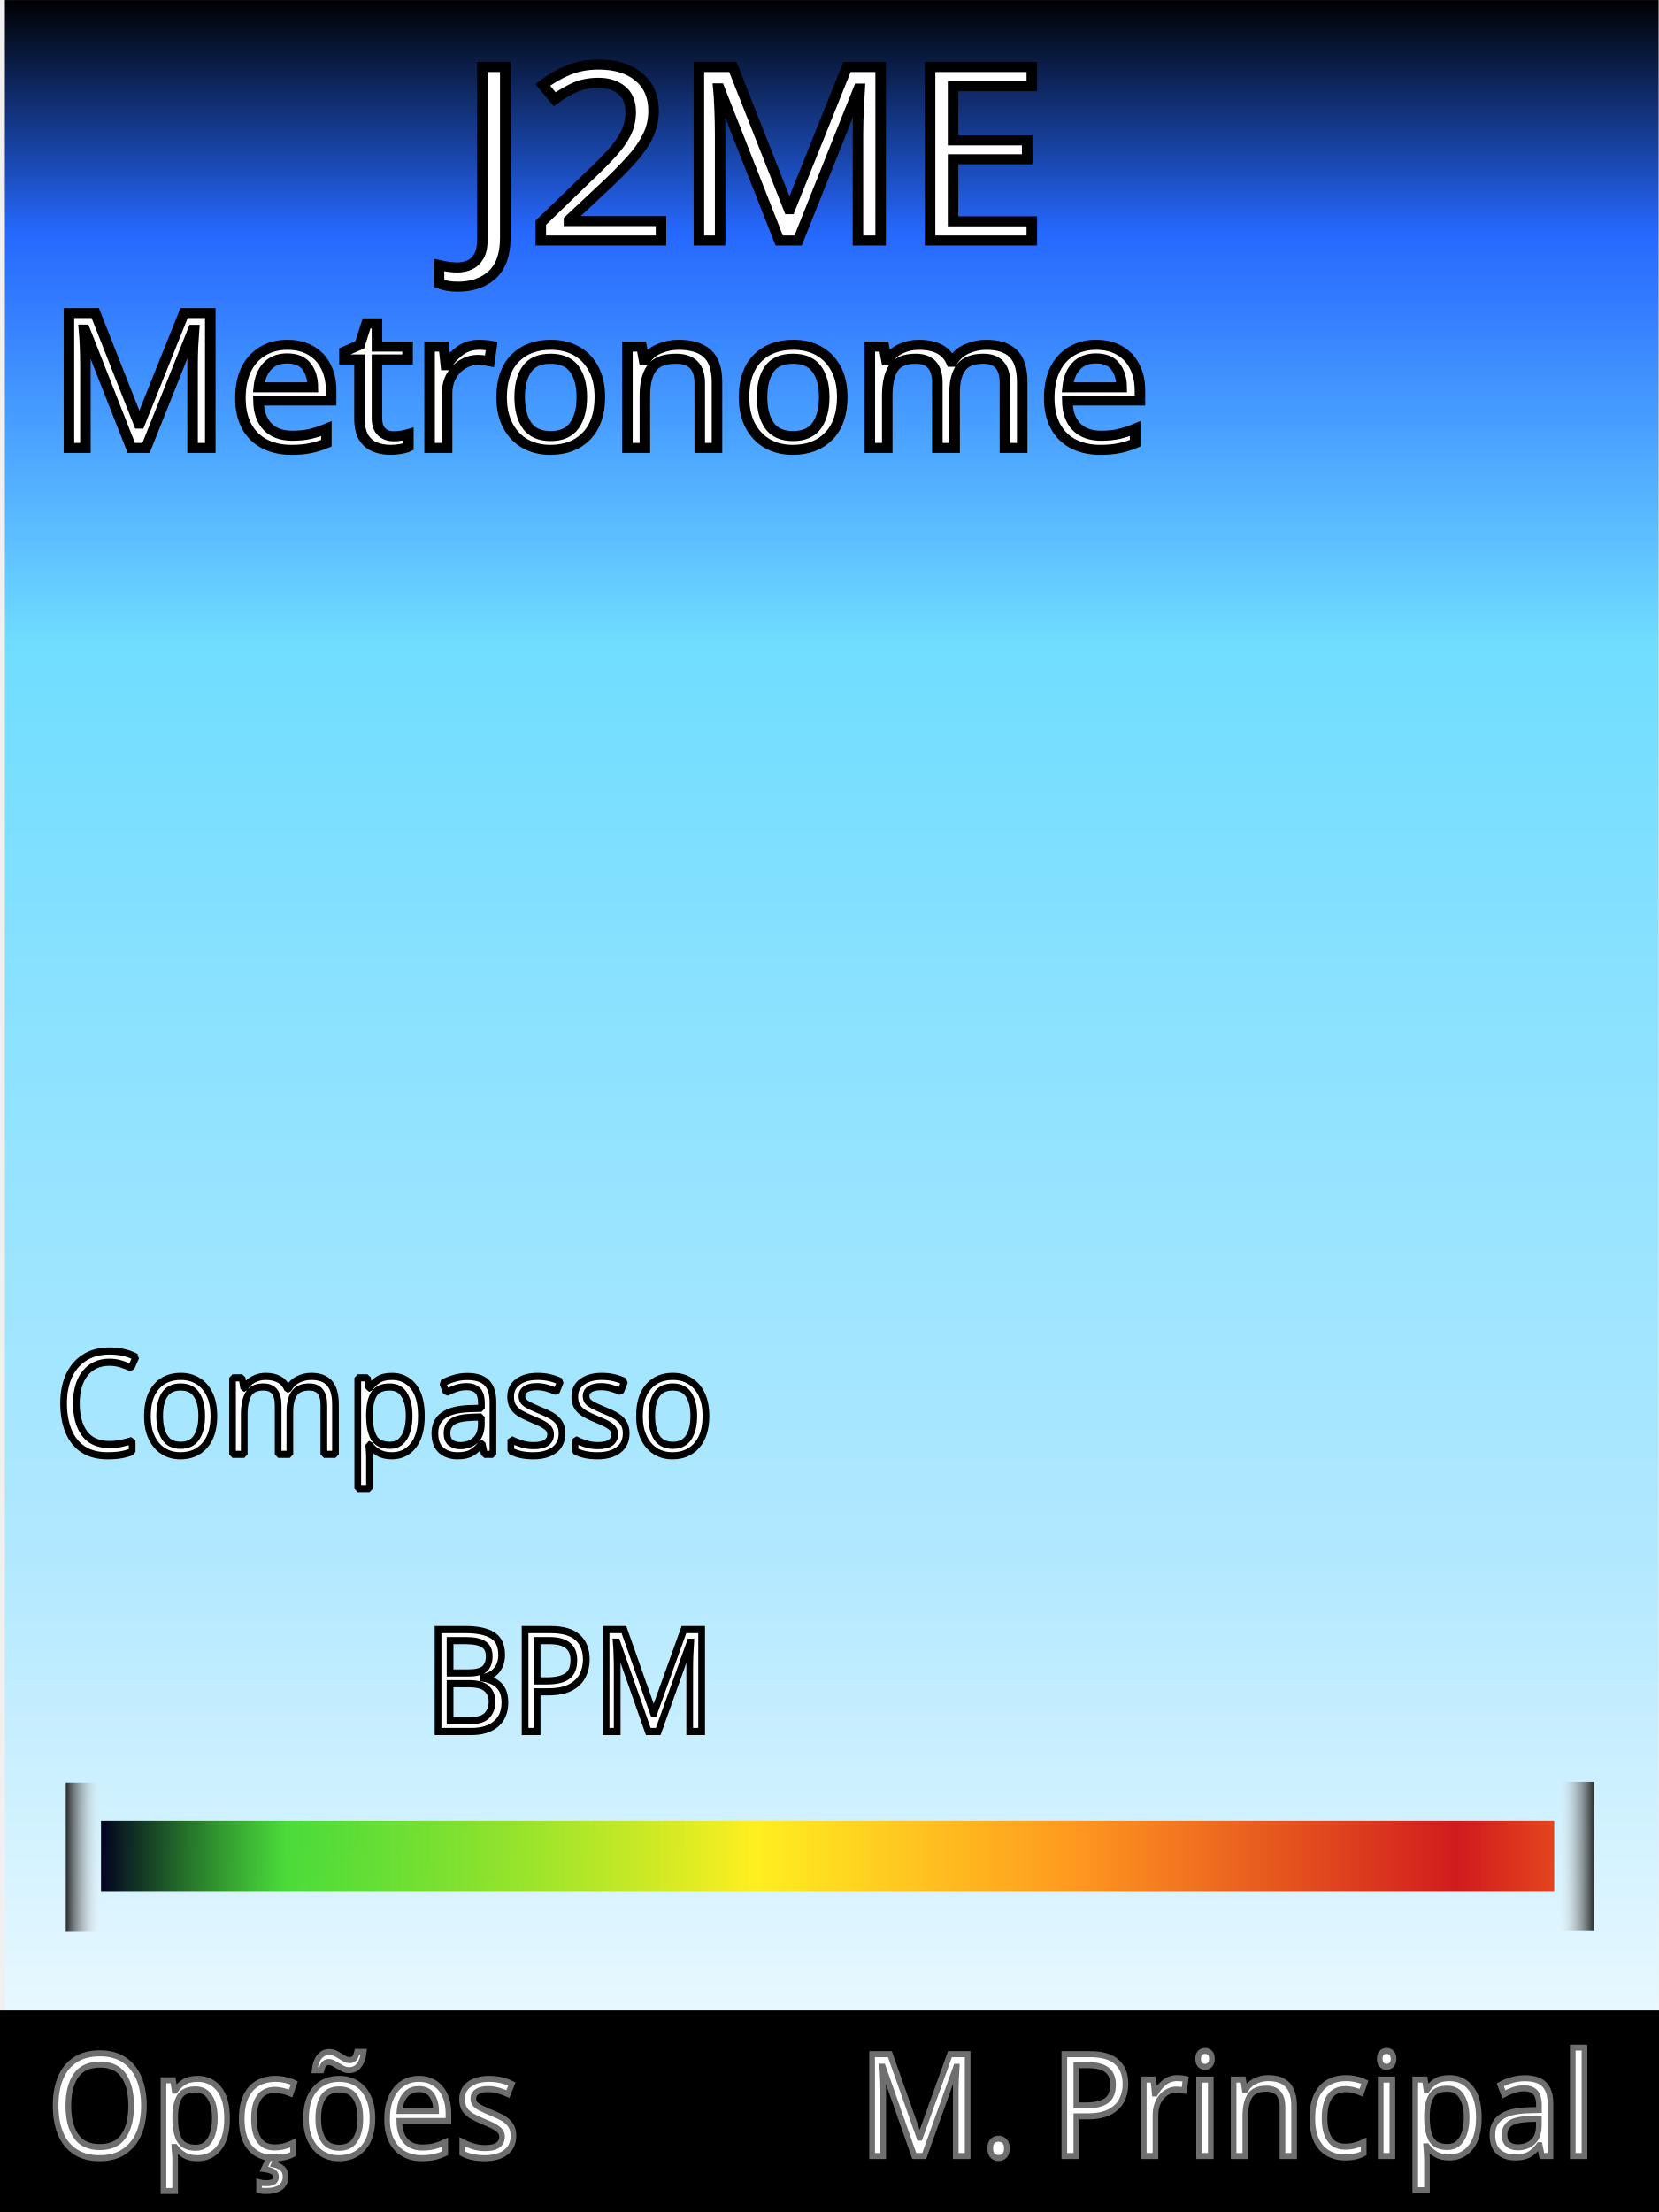
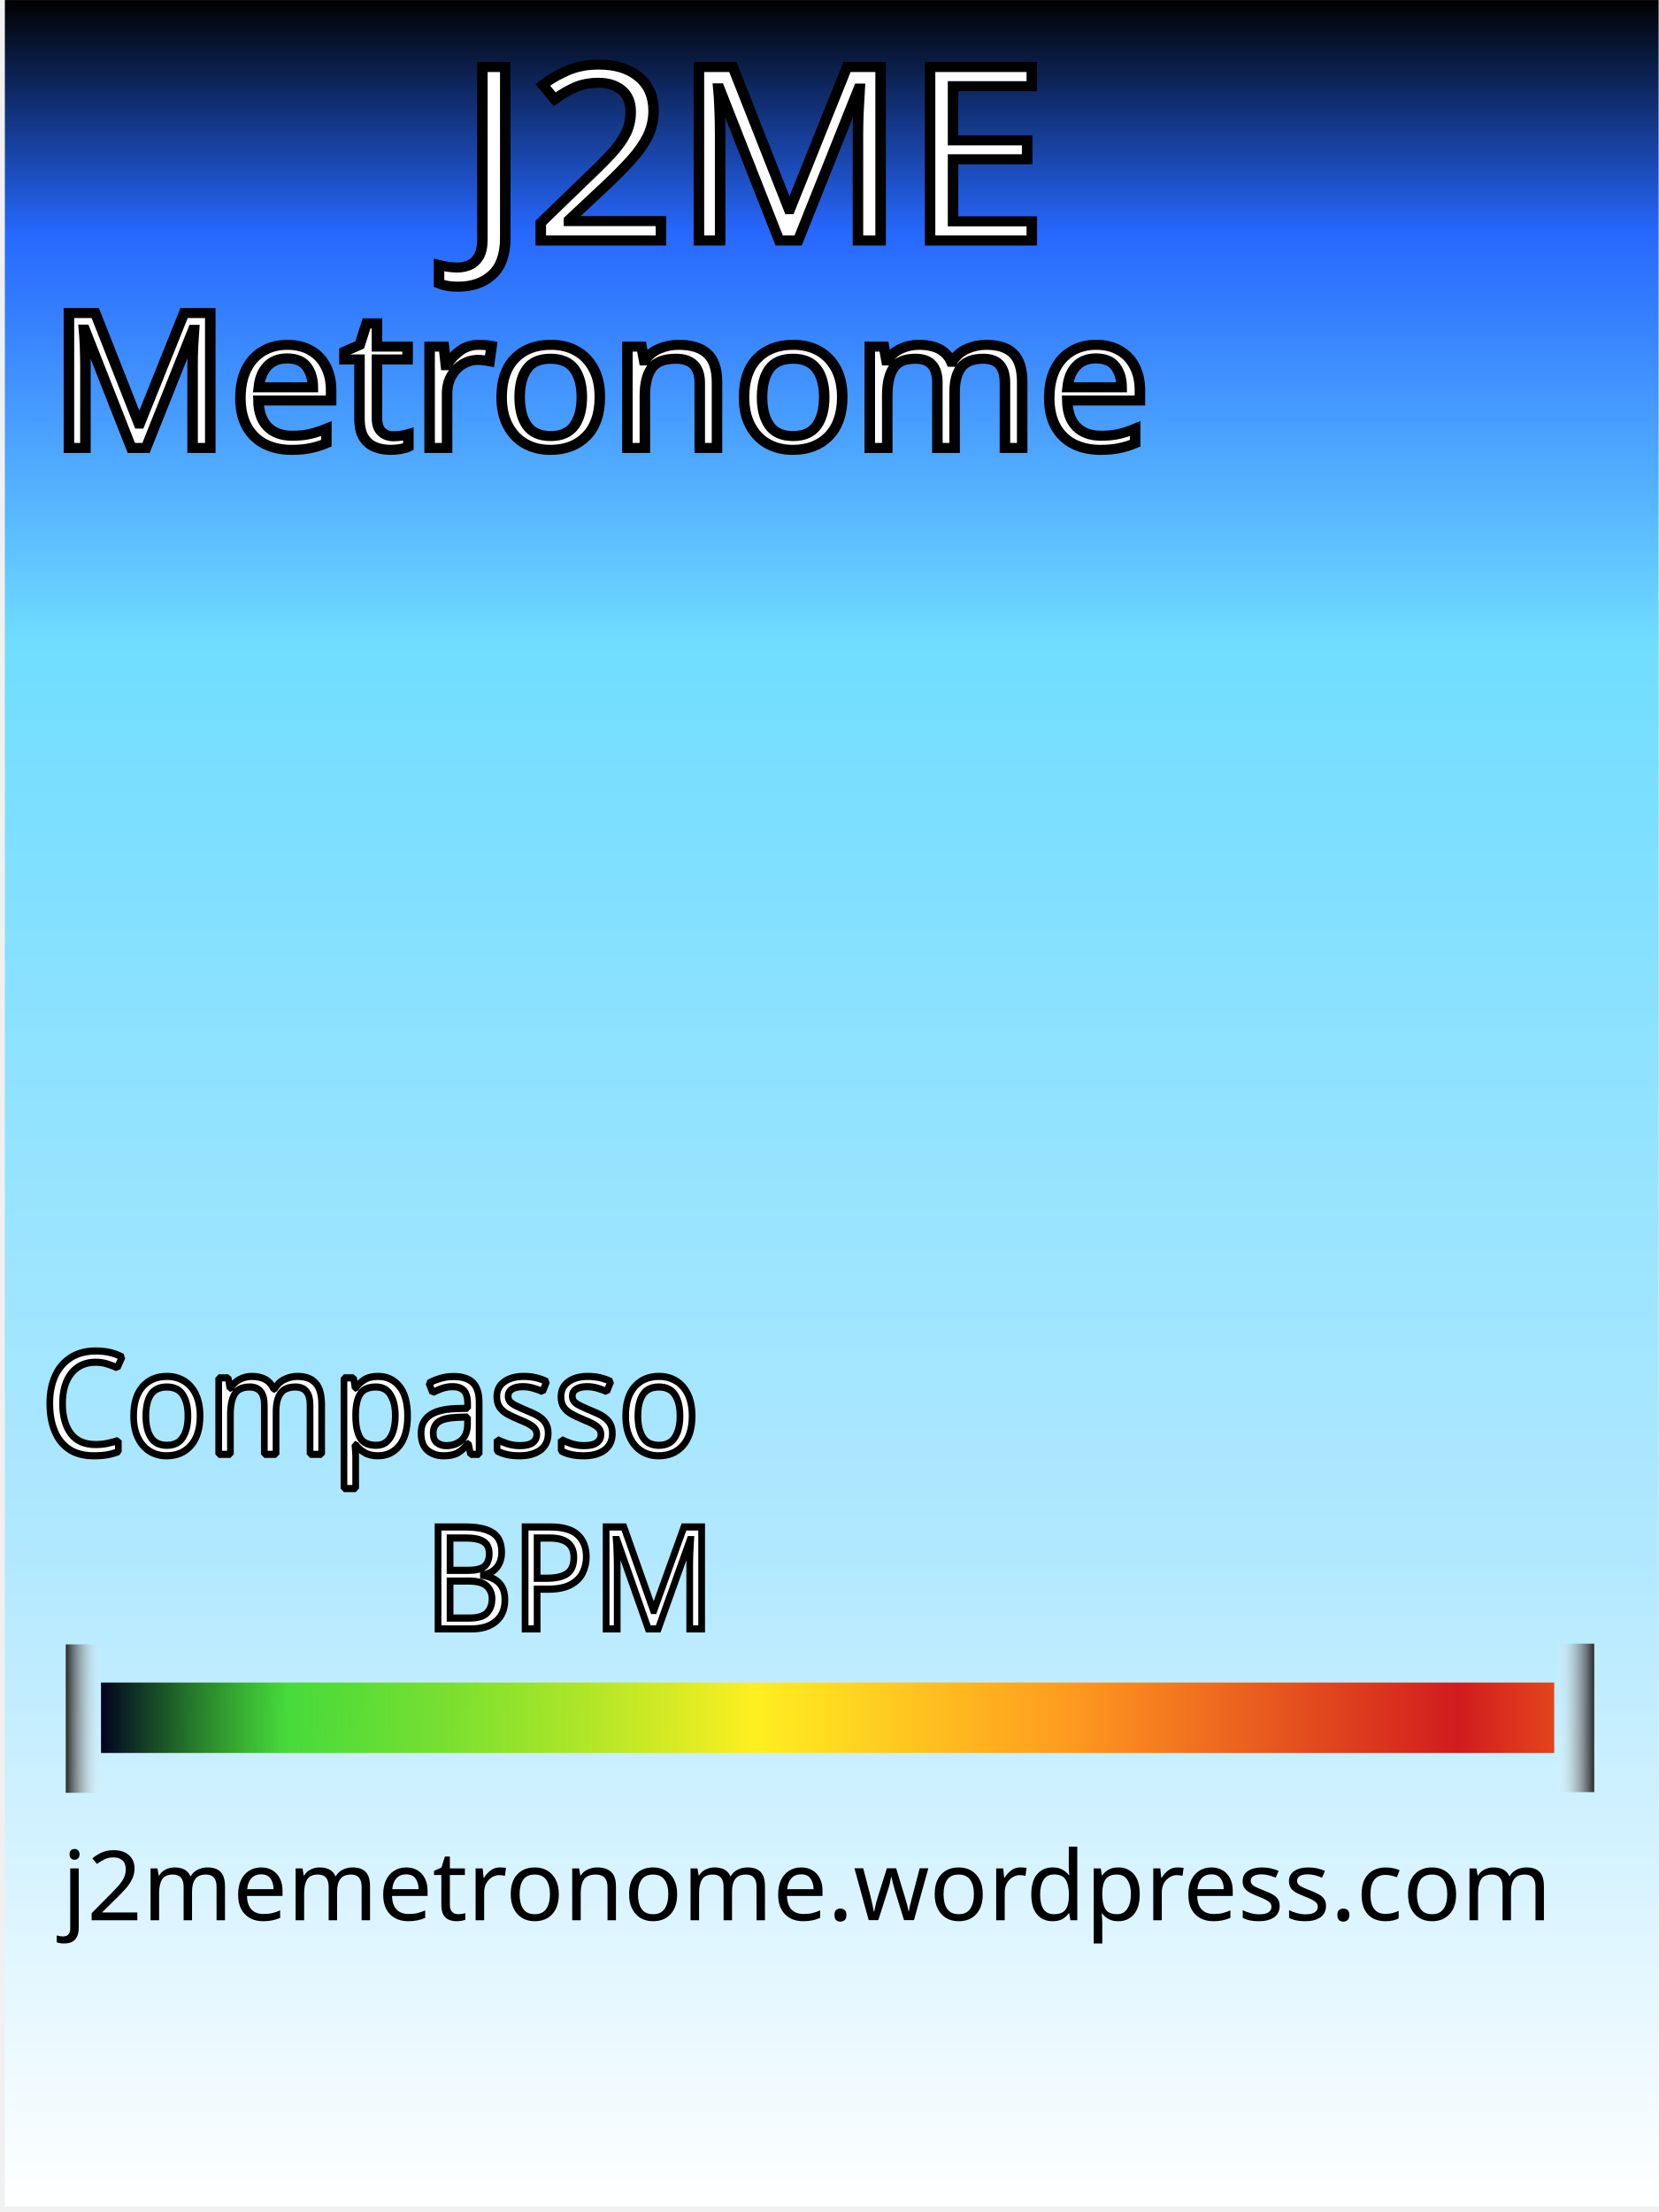
<svg xmlns="http://www.w3.org/2000/svg" xmlns:xlink="http://www.w3.org/1999/xlink" width="240" height="320" id="svg2" version="1.1">
  <defs id="defs4">
    <linearGradient id="linearGradient3754">
      <stop style="stop-color:#272929;stop-opacity:1;" offset="0" id="stop3756" />
      <stop style="stop-color:#ffffff;stop-opacity:0;" offset="1" id="stop3758" />
    </linearGradient>
    <linearGradient id="linearGradient3734">
      <stop style="stop-color:#020020;stop-opacity:1;" offset="0" id="stop3736" />
      <stop id="stop3744" offset="0.116" style="stop-color:#21d400;stop-opacity:0.768;" />
      <stop id="stop3742" offset="0.407" style="stop-color:#ffef20;stop-opacity:1;" />
      <stop style="stop-color:#ff991f;stop-opacity:1;" offset="0.604" id="stop3748" />
      <stop id="stop3750" offset="0.843" style="stop-color:#d11b1e;stop-opacity:1;" />
      <stop style="stop-color:#ff841e;stop-opacity:1;" offset="0.993" id="stop3746" />
      <stop style="stop-color:#ff5405;stop-opacity:1;" offset="1" id="stop3738" />
    </linearGradient>
    <linearGradient id="linearGradient3606">
      <stop style="stop-color:#000000;stop-opacity:1" offset="0" id="stop3608" />
      <stop id="stop3618" offset="0.106" style="stop-color:#2668ff;stop-opacity:1;" />
      <stop id="stop3616" offset="0.292" style="stop-color:#70ddff;stop-opacity:1" />
      <stop id="stop3614" offset="0.703" style="stop-color:#b1e8ff;stop-opacity:1" />
      <stop style="stop-color:#ffffff;stop-opacity:1" offset="1" id="stop3610" />
    </linearGradient>
    <linearGradient xlink:href="#linearGradient3606" id="linearGradient3612" x1="378.571" y1="0.434" x2="378.571" y2="1061.434" gradientUnits="userSpaceOnUse" gradientTransform="matrix(0.3183856,0,0,0.3011372,-668.2083,740.6589)" />
-     <linearGradient xlink:href="#linearGradient3734" id="linearGradient3740" x1="11.686" y1="185.357" x2="181.529" y2="185.357" gradientUnits="userSpaceOnUse" gradientTransform="matrix(1.372148,0,0,1.584831,-1.562651,-125.2585)" />
-     <linearGradient xlink:href="#linearGradient3754" id="linearGradient3764" x1="6.945" y1="185.15" x2="10.859" y2="185.15" gradientUnits="userSpaceOnUse" gradientTransform="matrix(1.364198,0,0,1.453603,0.04140553,-100.5127)" />
+     <linearGradient xlink:href="#linearGradient3734" id="linearGradient3740" x1="11.686" y1="185.357" x2="181.529" y2="185.357" gradientUnits="userSpaceOnUse" gradientTransform="matrix(1.372148,0,0,1.584831,-1.562651,-145.2586)" />
+     <linearGradient xlink:href="#linearGradient3754" id="linearGradient3764" x1="6.945" y1="185.15" x2="10.859" y2="185.15" gradientUnits="userSpaceOnUse" gradientTransform="matrix(1.364198,0,0,1.453603,0.04140553,-120.5127)" />
    <linearGradient xlink:href="#linearGradient3754-2" id="linearGradient3764-1" x1="6.945" y1="185.15" x2="10.859" y2="185.15" gradientUnits="userSpaceOnUse" />
    <linearGradient id="linearGradient3754-2">
      <stop style="stop-color:#272929;stop-opacity:1;" offset="0" id="stop3756-6" />
      <stop style="stop-color:#ffffff;stop-opacity:0;" offset="1" id="stop3758-0" />
    </linearGradient>
-     <linearGradient gradientTransform="matrix(1.405234,0,0,1.453603,-240.386,-100.6132)" y2="185.15" x2="10.859" y1="185.15" x1="6.945" gradientUnits="userSpaceOnUse" id="linearGradient3783" xlink:href="#linearGradient3754-2" />
+     <linearGradient gradientTransform="matrix(1.405234,0,0,1.453603,-240.386,-120.6132)" y2="185.15" x2="10.859" y1="185.15" x1="6.945" gradientUnits="userSpaceOnUse" id="linearGradient3783" xlink:href="#linearGradient3754-2" />
  </defs>
  <g id="layer1" transform="translate(668,-740.9336)" style="display:inline">
    <rect style="fill:url(#linearGradient3612);fill-opacity:1;fill-rule:evenodd;stroke:none" id="rect2816" width="239.244" height="319.206" x="-667.299" y="740.94" />
-     <rect style="fill:#000000;fill-opacity:1;stroke:none" id="rect3634" width="240.683" height="29.176" x="-668.056" y="1031.764" />
-     <text xml:space="preserve" style="font-size:20px;font-style:normal;font-variant:normal;font-weight:normal;font-stretch:normal;fill:#000000;fill-opacity:1;stroke:#6e6e6e;stroke-width:0.845;stroke-miterlimit:4;stroke-opacity:1;stroke-dasharray:none;font-family:Arial Rounded MT Bold;-inkscape-font-specification:'Arial Rounded MT Bold,'" x="-682.458" y="1020.05" id="text3644" transform="scale(0.968759,1.032248)">
-       <tspan id="tspan3646" x="-682.458" y="1020.05" style="font-size:20px;font-style:normal;font-variant:normal;font-weight:normal;font-stretch:normal;fill:#ffffff;fill-opacity:1;stroke:#6e6e6e;stroke-width:0.845;stroke-miterlimit:4;stroke-opacity:1;stroke-dasharray:none;font-family:Arial Rounded MT Bold;-inkscape-font-specification:'Arial Rounded MT Bold,'">Opções</tspan>
-       <tspan x="-682.458" y="1045.05" style="font-size:20px;font-style:normal;font-variant:normal;font-weight:normal;font-stretch:normal;fill:#ffffff;fill-opacity:1;stroke:#6e6e6e;stroke-width:0.845;stroke-miterlimit:4;stroke-opacity:1;stroke-dasharray:none;font-family:Arial Rounded MT Bold;-inkscape-font-specification:'Arial Rounded MT Bold,'" id="tspan3883" />
+     <text xml:space="preserve" style="font-size:20px;font-style:normal;font-weight:normal;fill:#000000;fill-opacity:1;stroke:#ffffff;stroke-width:1;stroke-linecap:butt;stroke-linejoin:miter;stroke-miterlimit:0.1;stroke-opacity:1;stroke-dasharray:none;font-family:Bitstream Vera Sans" x="-683.325" y="921.608" id="text3673" transform="scale(0.968759,1.032248)">
+       <tspan id="tspan3675" x="-683.325" y="921.608" style="font-size:20px;fill:#ffffff;stroke:#000000;stroke-width:1;stroke-linecap:butt;stroke-linejoin:miter;stroke-miterlimit:0.1;stroke-opacity:1;stroke-dasharray:none;font-family:Arial Rounded MT Bold;-inkscape-font-specification:Arial Rounded MT Bold">Compasso</tspan>
    </text>
-     <text xml:space="preserve" style="font-size:20px;font-style:normal;font-weight:normal;fill:#000000;fill-opacity:1;stroke:#6e6e6e;stroke-width:0.845;stroke-miterlimit:4;stroke-opacity:1;stroke-dasharray:none;font-family:Bitstream Vera Sans" x="-561.247" y="1019.945" id="text3644-6" transform="scale(0.968759,1.032248)">
-       <tspan id="tspan3646-8" x="-561.247" y="1019.945" style="font-size:20px;fill:#ffffff;fill-opacity:1;stroke:#6e6e6e;stroke-width:0.845;stroke-miterlimit:4;stroke-opacity:1;stroke-dasharray:none;font-family:Arial Rounded MT Bold;-inkscape-font-specification:Arial Rounded MT Bold">M. Principal</tspan>
-     </text>
-     <text xml:space="preserve" style="font-size:20px;font-style:normal;font-weight:normal;fill:#000000;fill-opacity:1;stroke:#ffffff;stroke-width:1;stroke-linecap:butt;stroke-linejoin:miter;stroke-miterlimit:0.1;stroke-opacity:1;stroke-dasharray:none;font-family:Bitstream Vera Sans" x="-681.26" y="921.608" id="text3673" transform="scale(0.968759,1.032248)">
-       <tspan id="tspan3675" x="-681.26" y="921.608" style="font-size:20px;fill:#ffffff;stroke:#000000;stroke-width:1;stroke-linecap:butt;stroke-linejoin:miter;stroke-miterlimit:0.1;stroke-opacity:1;stroke-dasharray:none;font-family:Arial Rounded MT Bold;-inkscape-font-specification:Arial Rounded MT Bold">Compasso</tspan>
-     </text>
-     <text xml:space="preserve" style="font-size:20px;font-style:normal;font-weight:normal;fill:#ffffff;fill-opacity:1;stroke:#000000;stroke-width:1.004;stroke-miterlimit:4;stroke-opacity:1;stroke-dasharray:none;font-family:Bitstream Vera Sans" x="-626.065" y="960.452" id="text3673-8" transform="scale(0.968759,1.032248)">
-       <tspan id="tspan3675-2" x="-626.065" y="960.452" style="font-size:20px;fill:#ffffff;fill-opacity:1;stroke:#000000;stroke-width:1.004;stroke-miterlimit:4;stroke-opacity:1;stroke-dasharray:none;font-family:Arial Rounded MT Bold;-inkscape-font-specification:Arial Rounded MT Bold">BPM</tspan>
+     <text xml:space="preserve" style="font-size:20px;font-style:normal;font-weight:normal;fill:#ffffff;fill-opacity:1;stroke:#000000;stroke-width:1.004;stroke-miterlimit:4;stroke-opacity:1;stroke-dasharray:none;font-family:Bitstream Vera Sans" x="-626.065" y="946.067" id="text3673-8" transform="scale(0.968759,1.032248)">
+       <tspan id="tspan3675-2" x="-626.065" y="946.067" style="font-size:20px;fill:#ffffff;fill-opacity:1;stroke:#000000;stroke-width:1.004;stroke-miterlimit:4;stroke-opacity:1;stroke-dasharray:none;font-family:Arial Rounded MT Bold;-inkscape-font-specification:Arial Rounded MT Bold">BPM</tspan>
    </text>
    <text xml:space="preserve" style="font-size:36px;font-style:normal;font-variant:normal;font-weight:normal;font-stretch:normal;fill:#ffffff;fill-opacity:1;stroke:#000000;stroke-width:1.487;stroke-opacity:1;font-family:Fat Freddie Contour;-inkscape-font-specification:Fat Freddie Contour" x="-587.511" y="794.336" id="text3702" transform="scale(1.023993,0.9765694)">
      <tspan id="tspan3704" x="-587.511" y="794.336" style="font-size:36px;font-style:normal;font-variant:normal;font-weight:normal;font-stretch:normal;fill:#ffffff;fill-opacity:1;stroke:#000000;stroke-width:1.487;stroke-opacity:1;font-family:Fat Freddie Contour;-inkscape-font-specification:Fat Freddie Contour">J2ME</tspan>
    </text>
    <text xml:space="preserve" style="font-size:28px;font-style:normal;font-weight:normal;fill:#ffffff;fill-opacity:1;stroke:#000000;stroke-width:1.487;stroke-opacity:1;font-family:Fat Freddie Contour;-inkscape-font-specification:Fat Freddie Contour" x="-645.329" y="825.074" id="text3702-7" transform="scale(1.023993,0.9765694)">
      <tspan id="tspan3704-7" x="-645.329" y="825.074" style="font-size:28px;font-style:normal;font-variant:normal;font-weight:normal;font-stretch:normal;fill:#ffffff;fill-opacity:1;stroke:#000000;stroke-width:1.487;stroke-opacity:1;font-family:Fat Freddie Contour;-inkscape-font-specification:Fat Freddie Contour">Metronome</tspan>
    </text>
+     <text xml:space="preserve" style="font-size:40px;font-style:normal;font-weight:normal;fill:#000000;fill-opacity:1;stroke:none;font-family:Bitstream Vera Sans" x="-659.029" y="1018.729" id="text2892">
+       <tspan id="tspan2894" x="-659.029" y="1018.729" style="font-size:14px;font-family:Arial Rounded MT Bold;-inkscape-font-specification:Arial Rounded MT Bold">j2memetronome.wordpress.com</tspan>
+     </text>
  </g>
  <g id="layer2" style="display:inline" transform="translate(0,100)">
-     <rect style="fill:url(#linearGradient3740);fill-opacity:1;stroke:none" id="rect3732" width="210.233" height="10.188" x="14.609" y="163.407" />
-     <rect style="fill:url(#linearGradient3764);fill-opacity:1;stroke:none" id="rect3752" width="5.34" height="21.475" x="9.515" y="157.884" />
-     <rect style="fill:url(#linearGradient3783);fill-opacity:1;stroke:none;display:inline" id="rect3752-4" width="5.501" height="21.475" x="-230.627" y="157.784" transform="scale(-1,1)" />
+     <rect style="fill:url(#linearGradient3740);fill-opacity:1;stroke:none" id="rect3732" width="210.233" height="10.188" x="14.609" y="143.407" />
+     <rect style="fill:url(#linearGradient3764);fill-opacity:1;stroke:none" id="rect3752" width="5.34" height="21.475" x="9.515" y="137.884" />
+     <rect style="fill:url(#linearGradient3783);fill-opacity:1;stroke:none;display:inline" id="rect3752-4" width="5.501" height="21.475" x="-230.627" y="137.784" transform="scale(-1,1)" />
  </g>
</svg>
